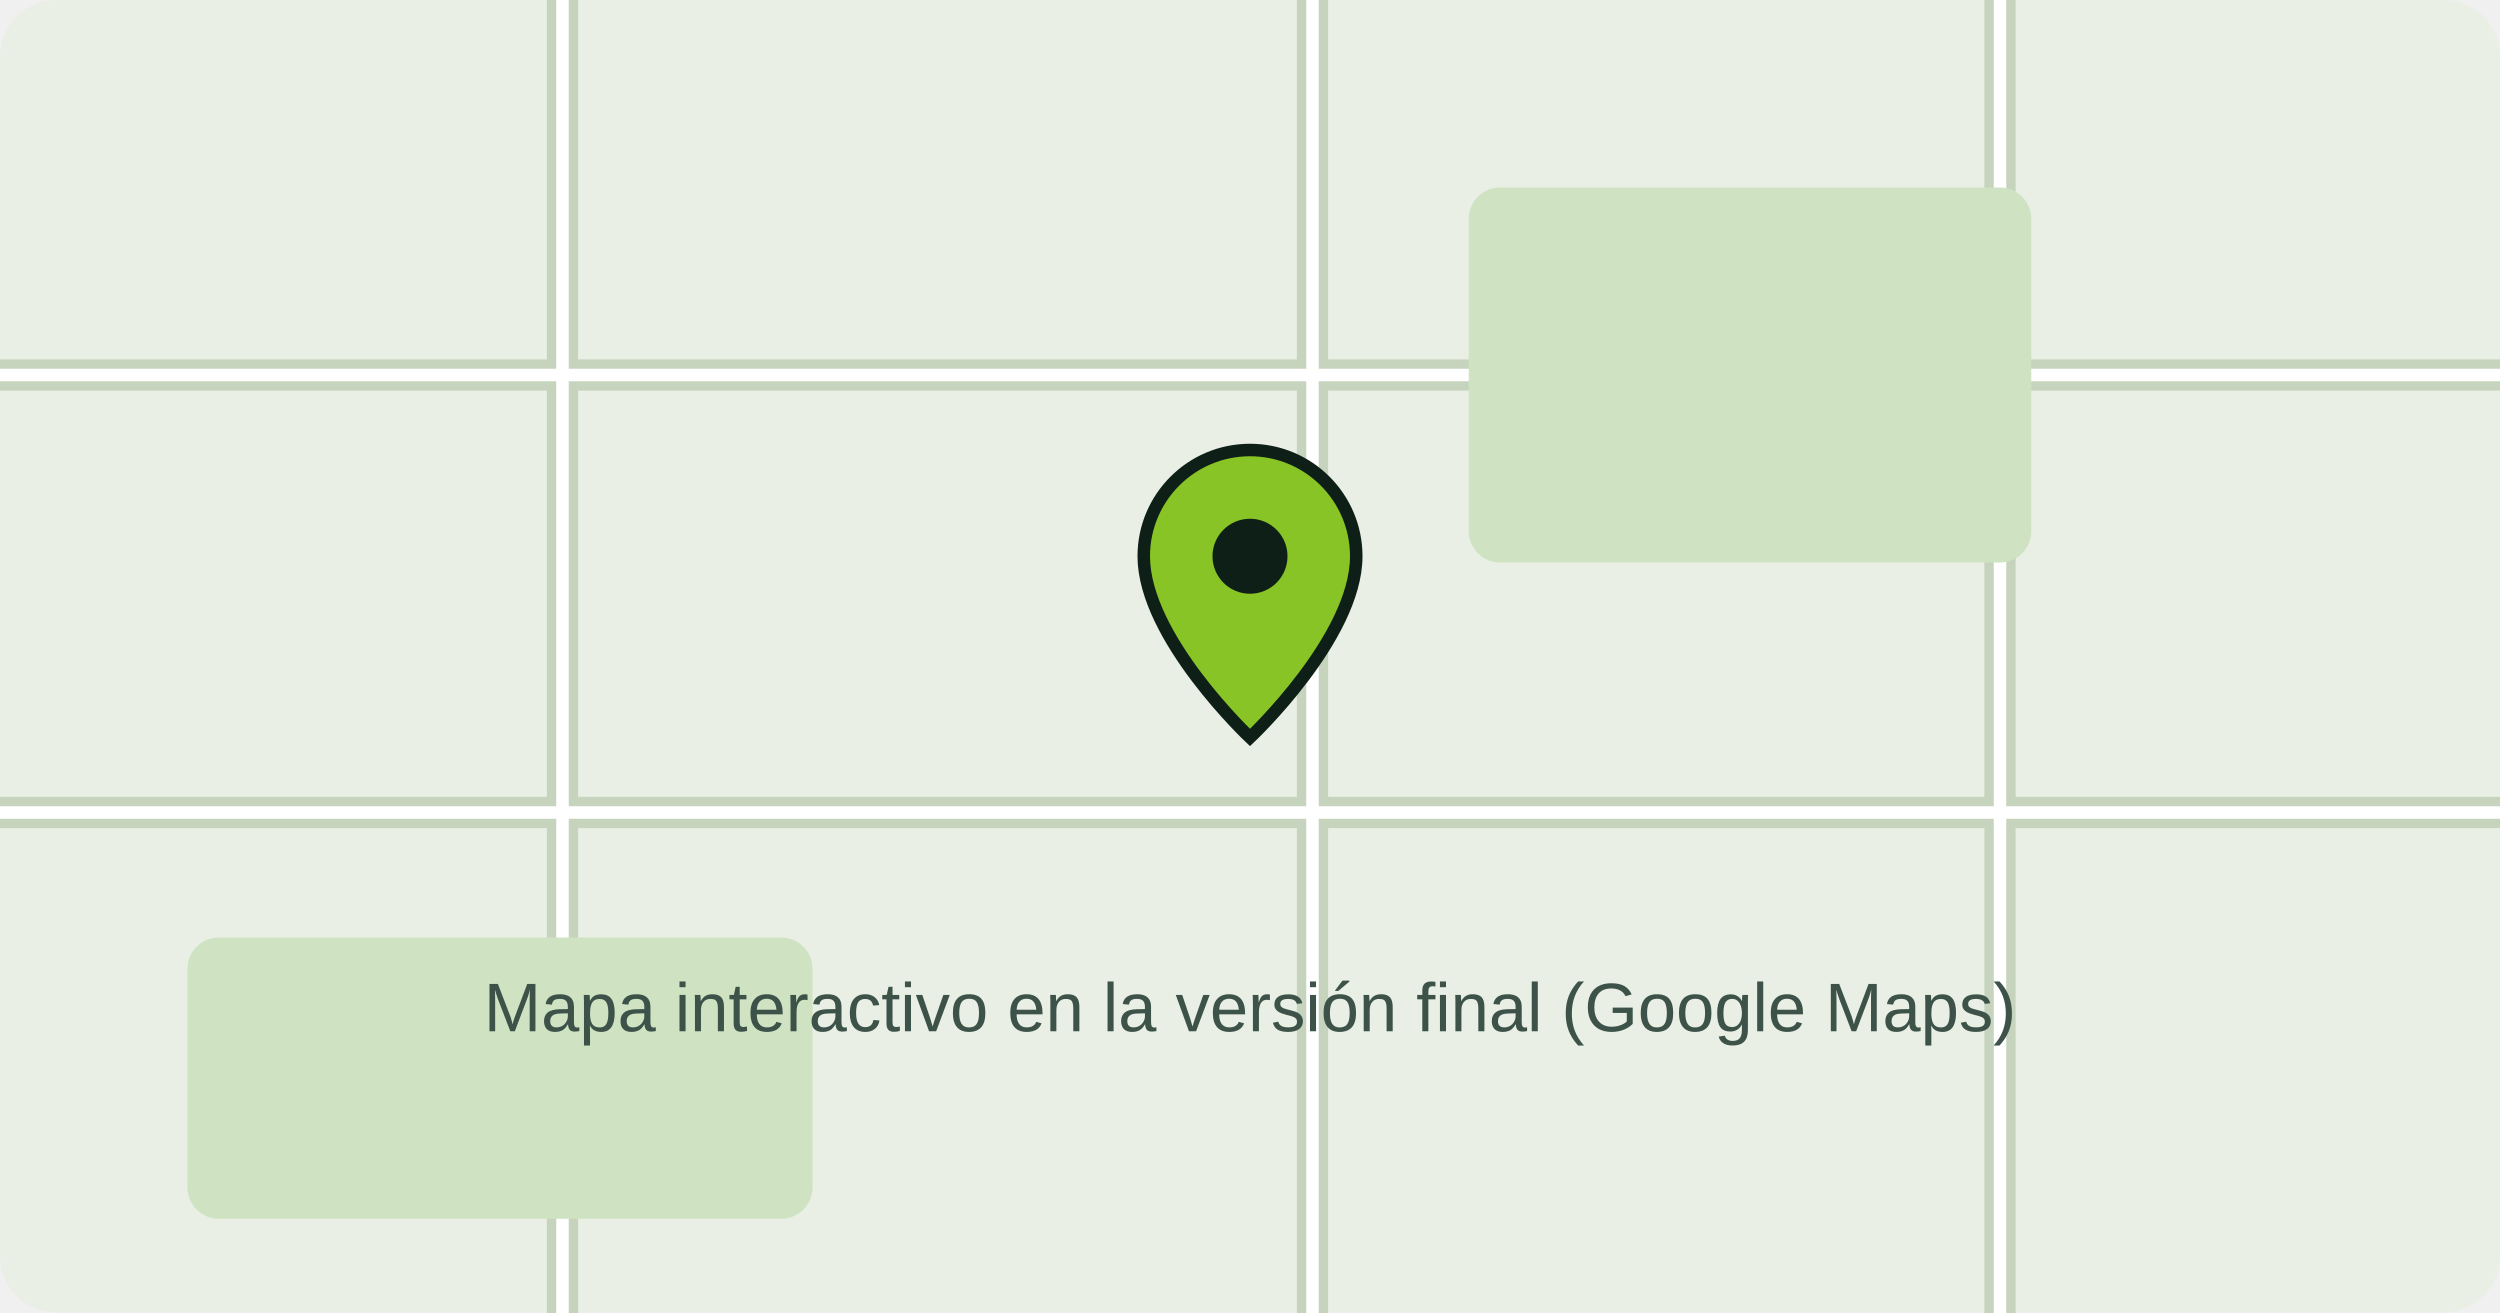
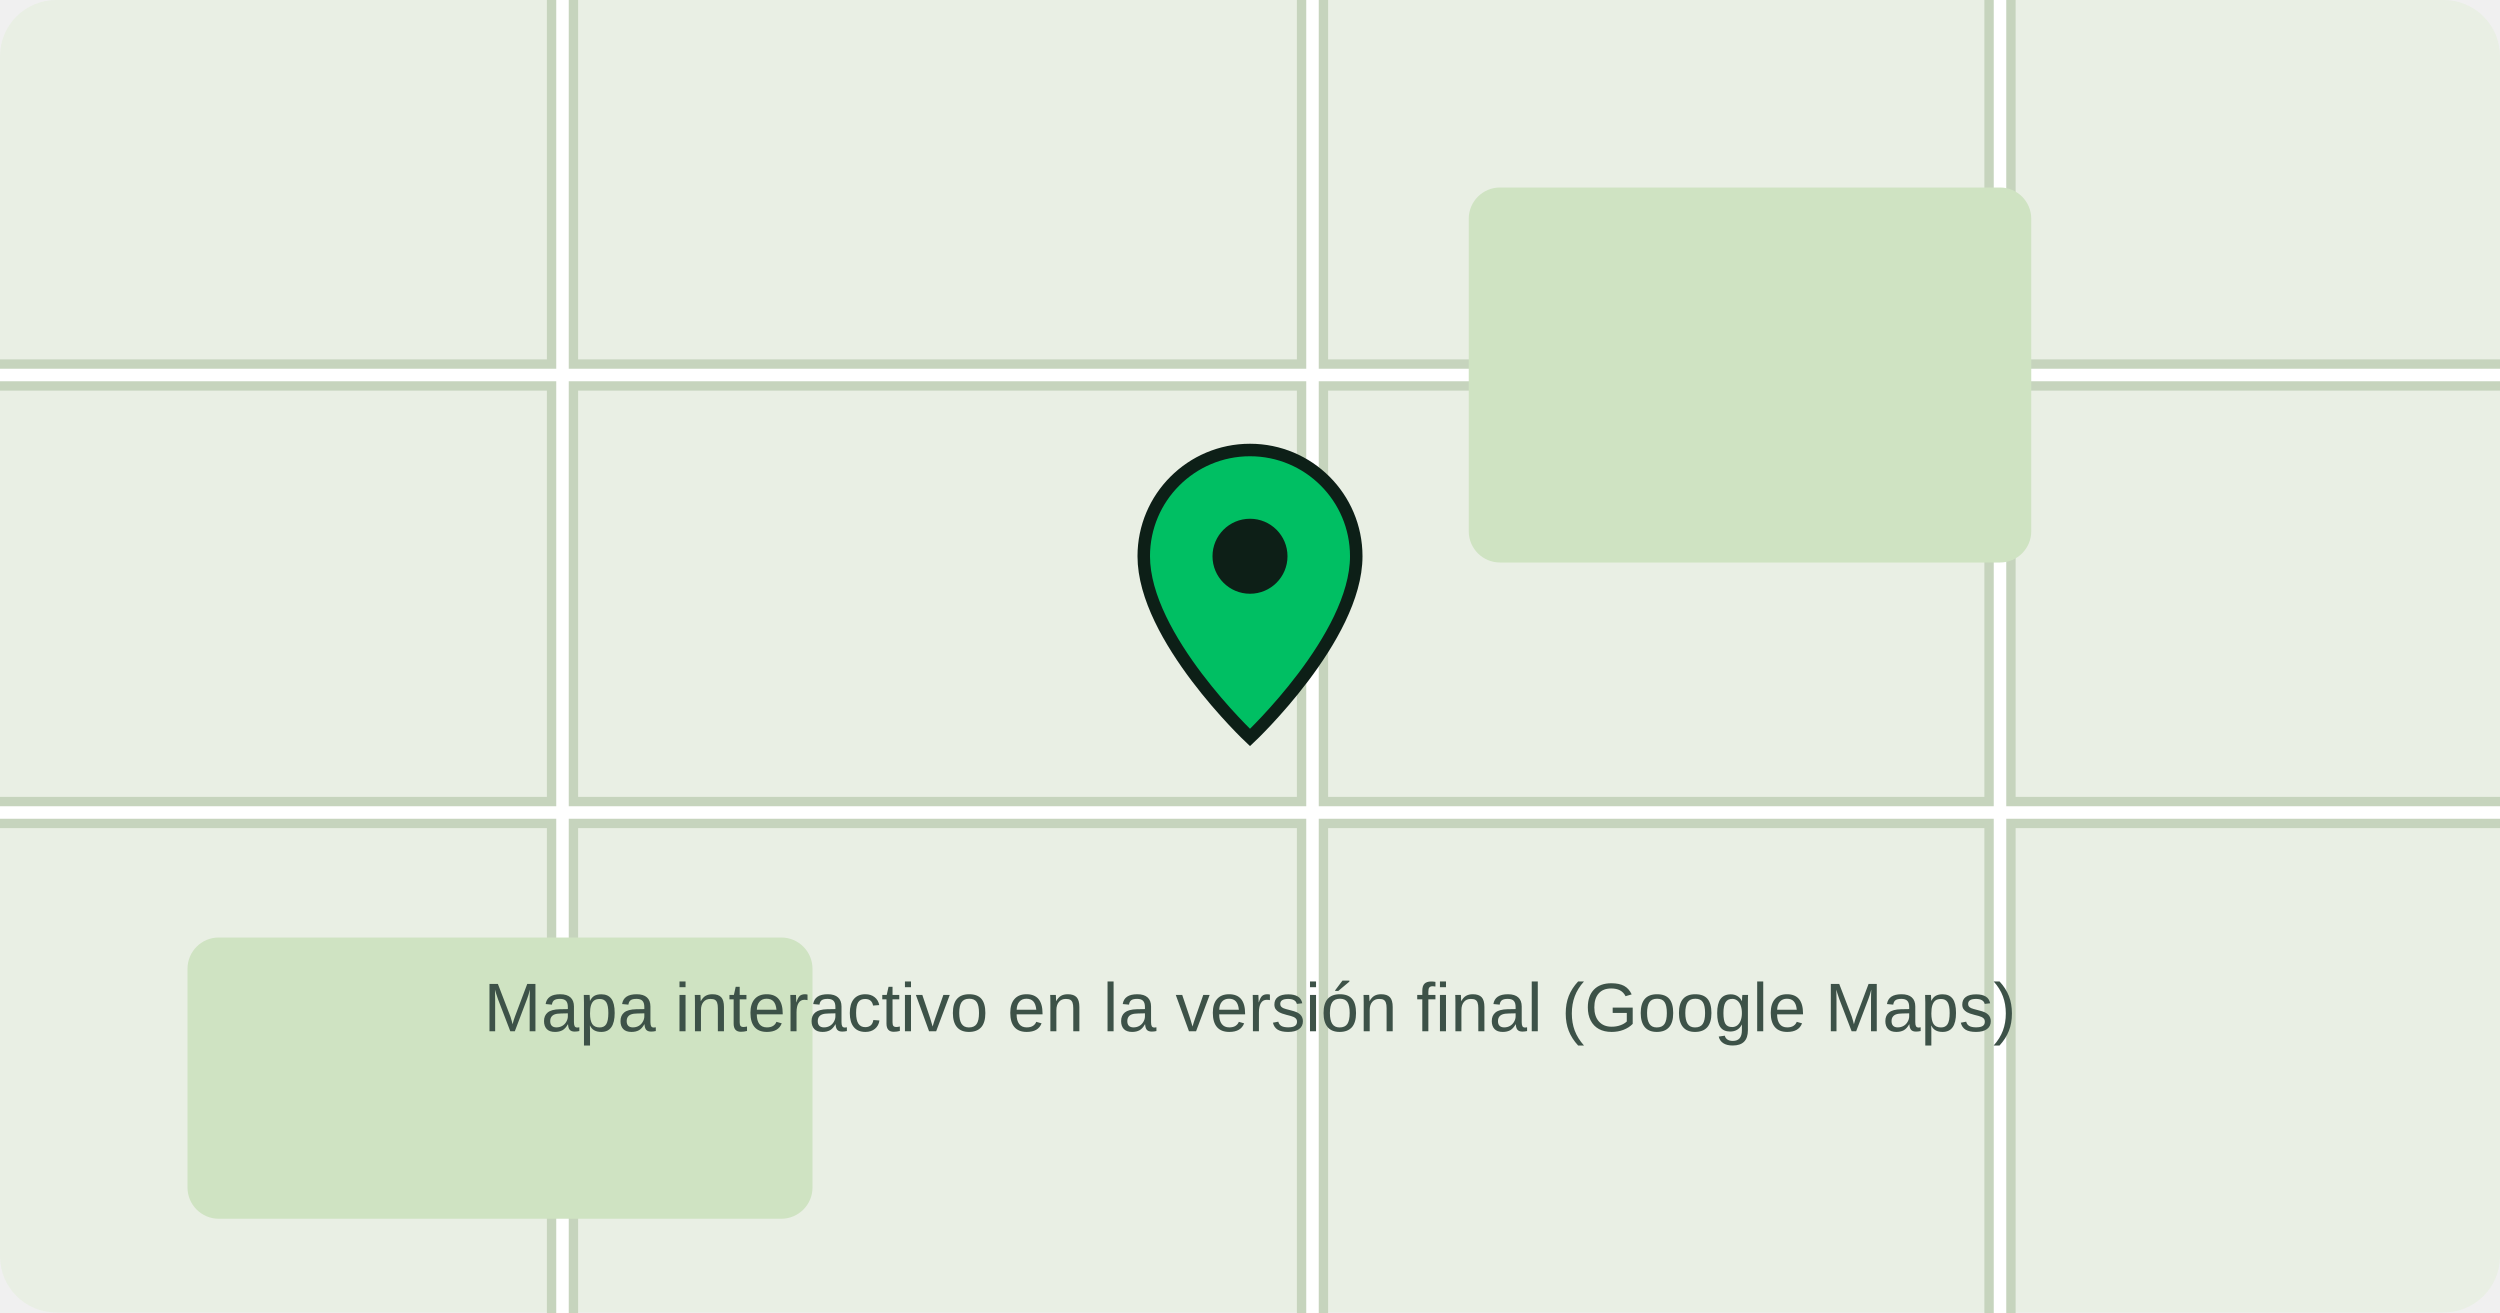
<svg xmlns="http://www.w3.org/2000/svg" width="800" height="420" viewBox="0 0 800 420" role="img" aria-label="Mapa de ubicación (marcador de posición)">
  <rect width="800" height="420" fill="#e9efe4" rx="18" />
  <g stroke="#c6d4bd" stroke-width="10" fill="none">
    <path d="M-20 120 H820" />
    <path d="M-20 260 H820" />
    <path d="M180 -20 V440" />
    <path d="M420 -20 V440" />
    <path d="M640 -20 V440" />
  </g>
  <g stroke="#ffffff" stroke-width="4" fill="none">
    <path d="M-20 120 H820" />
    <path d="M-20 260 H820" />
    <path d="M180 -20 V440" />
    <path d="M420 -20 V440" />
    <path d="M640 -20 V440" />
  </g>
  <rect x="470" y="60" width="180" height="120" rx="10" fill="#cfe3c2" />
  <rect x="60" y="300" width="200" height="90" rx="10" fill="#cfe3c2" />
  <g transform="translate(400 190)">
-     <path d="M0 -46 a34 34 0 0 1 34 34 c0 26 -34 58 -34 58 s-34 -32 -34 -58 a34 34 0 0 1 34 -34z" fill="#88c425" stroke="#0d1f17" stroke-width="4" />
+     <path d="M0 -46 a34 34 0 0 1 34 34 c0 26 -34 58 -34 58 s-34 -32 -34 -58 a34 34 0 0 1 34 -34z" fill="#00bf63" stroke="#0d1f17" stroke-width="4" />
    <circle cx="0" cy="-12" r="12" fill="#0d1f17" />
  </g>
  <text x="400" y="330" text-anchor="middle" font-family="Arial, sans-serif" font-size="22" fill="#3d5248">Mapa interactivo en la versión final (Google Maps)</text>
</svg>
